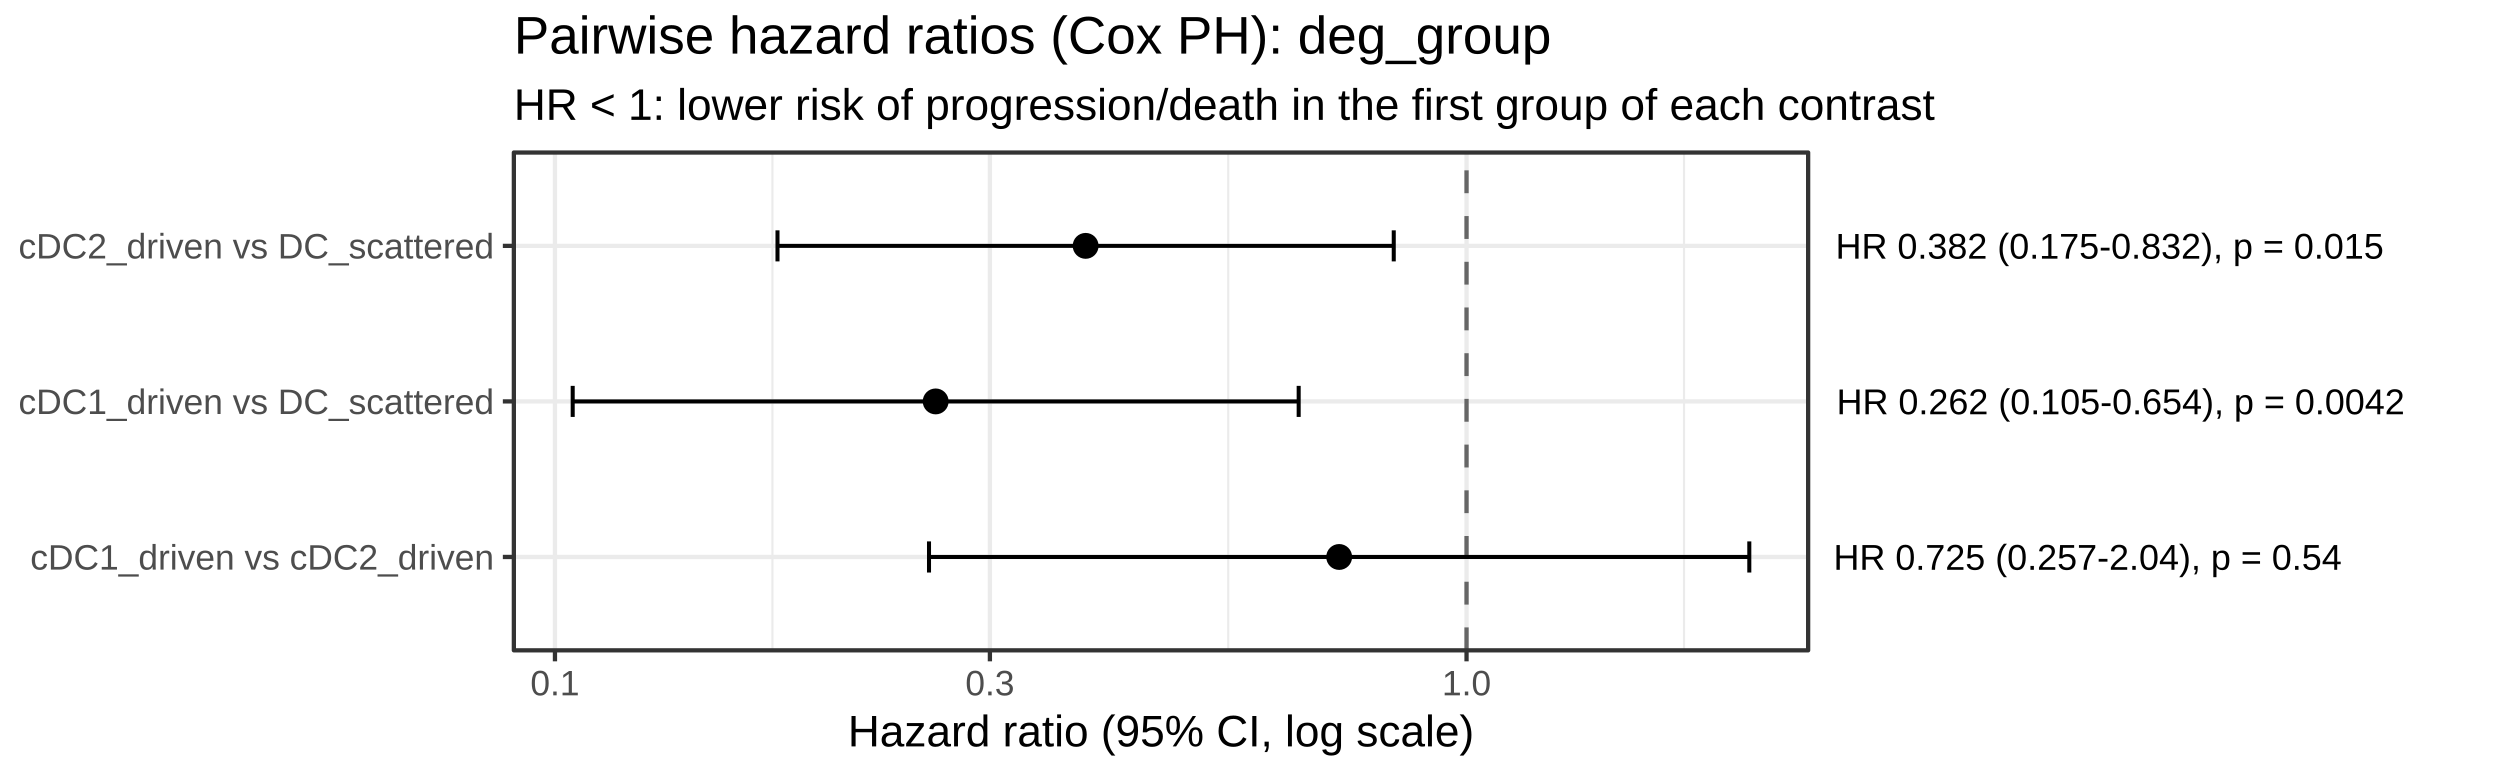
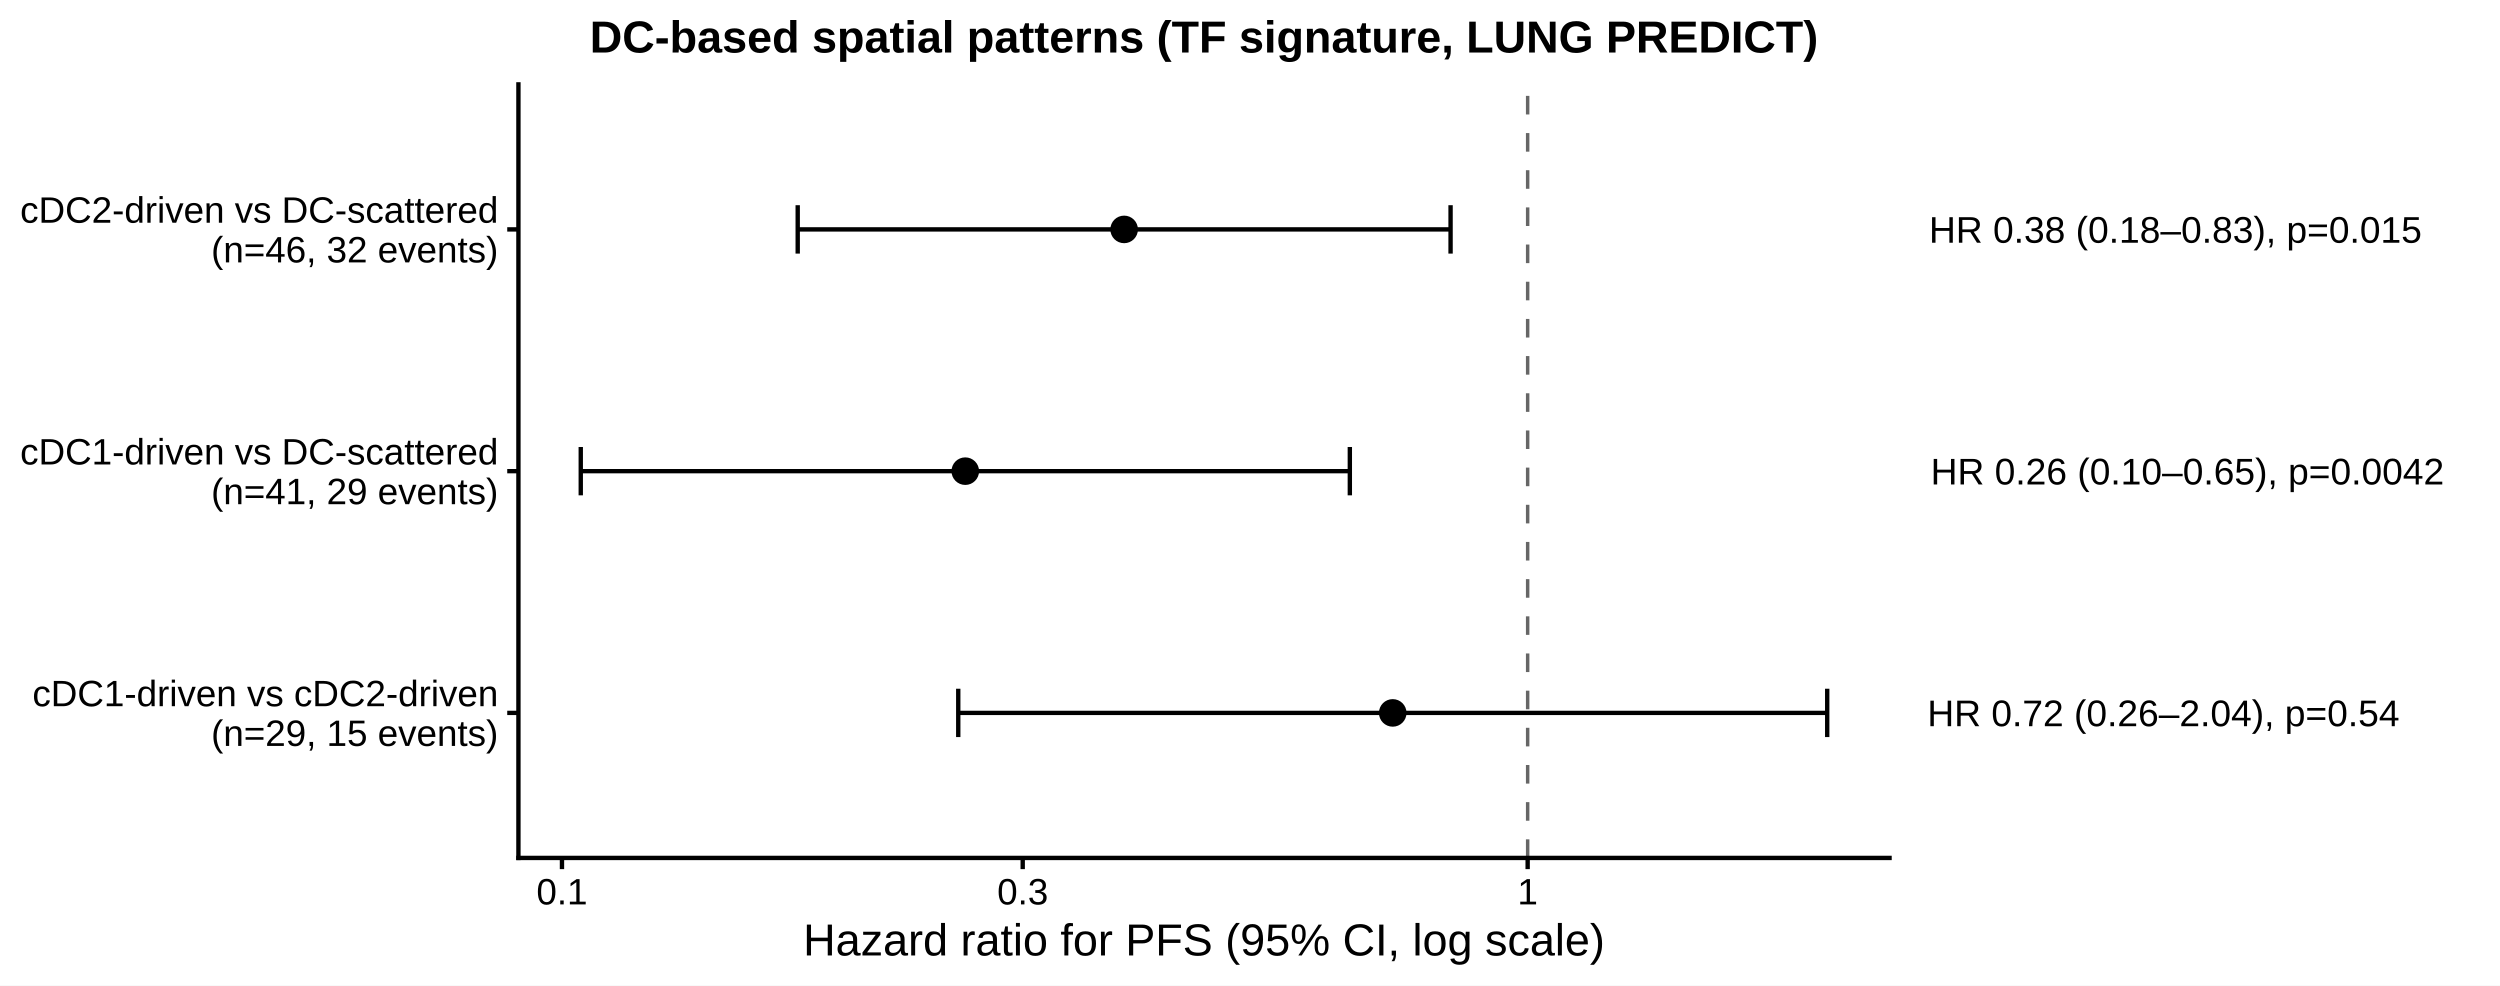
- <svg xmlns="http://www.w3.org/2000/svg" class="svglite" width="792.00pt" height="244.80pt" viewBox="0 0 792.00 244.80">
-   <defs>
-     <style type="text/css">
+ <svg xmlns="http://www.w3.org/2000/svg" width="612.00pt" height="241.20pt" viewBox="0 0 612.00 241.20">
+   <g class="svglite">
+     <defs>
+       <style type="text/css">
    .svglite line, .svglite polyline, .svglite polygon, .svglite path, .svglite rect, .svglite circle {
      fill: none;
      stroke: #000000;
      stroke-linecap: round;
      stroke-linejoin: round;
      stroke-miterlimit: 10.00;
    }
    .svglite text {
      white-space: pre;
    }
+     .svglite g.glyphgroup path {
+       fill: inherit;
+       stroke: none;
+     }
  </style>
-   </defs>
-   <rect width="100%" height="100%" style="stroke: none; fill: #FFFFFF;" />
-   <defs>
-     <clipPath id="cpMC4wMHw3OTIuMDB8MC4wMHwyNDQuODA=">
-       <rect x="0.00" y="0.00" width="792.00" height="244.80" />
-     </clipPath>
-   </defs>
-   <g clip-path="url(#cpMC4wMHw3OTIuMDB8MC4wMHwyNDQuODA=)">
-     <rect x="0.00" y="0.00" width="792.00" height="244.80" style="stroke-width: 1.36; stroke: #FFFFFF; fill: #FFFFFF;" />
-     <rect x="162.79" y="48.32" width="410.03" height="157.70" style="stroke-width: 1.36; stroke: none; fill: #FFFFFF;" />
-     <polyline points="244.70,206.01 244.70,48.32 " style="stroke-width: 0.68; stroke: #EBEBEB; stroke-linecap: butt;" />
-     <polyline points="389.10,206.01 389.10,48.32 " style="stroke-width: 0.68; stroke: #EBEBEB; stroke-linecap: butt;" />
-     <polyline points="533.50,206.01 533.50,48.32 " style="stroke-width: 0.68; stroke: #EBEBEB; stroke-linecap: butt;" />
-     <polyline points="162.79,176.45 572.82,176.45 " style="stroke-width: 1.36; stroke: #EBEBEB; stroke-linecap: butt;" />
-     <polyline points="162.79,127.17 572.82,127.17 " style="stroke-width: 1.36; stroke: #EBEBEB; stroke-linecap: butt;" />
-     <polyline points="162.79,77.89 572.82,77.89 " style="stroke-width: 1.36; stroke: #EBEBEB; stroke-linecap: butt;" />
-     <polyline points="175.81,206.01 175.81,48.32 " style="stroke-width: 1.36; stroke: #EBEBEB; stroke-linecap: butt;" />
-     <polyline points="313.60,206.01 313.60,48.32 " style="stroke-width: 1.36; stroke: #EBEBEB; stroke-linecap: butt;" />
-     <polyline points="464.60,206.01 464.60,48.32 " style="stroke-width: 1.36; stroke: #EBEBEB; stroke-linecap: butt;" />
-     <line x1="464.60" y1="206.01" x2="464.60" y2="48.32" style="stroke-width: 1.36; stroke: #666666; stroke-dasharray: 7.24,7.24; stroke-linecap: butt;" />
-     <polyline points="441.54,82.82 441.54,72.96 " style="stroke-width: 1.28; stroke-linecap: butt;" />
-     <polyline points="441.54,77.89 246.31,77.89 " style="stroke-width: 1.28; stroke-linecap: butt;" />
-     <polyline points="246.31,82.82 246.31,72.96 " style="stroke-width: 1.28; stroke-linecap: butt;" />
-     <polyline points="411.42,132.09 411.42,122.24 " style="stroke-width: 1.28; stroke-linecap: butt;" />
-     <polyline points="411.42,127.17 181.43,127.17 " style="stroke-width: 1.28; stroke-linecap: butt;" />
-     <polyline points="181.43,132.09 181.43,122.24 " style="stroke-width: 1.28; stroke-linecap: butt;" />
-     <polyline points="554.18,181.37 554.18,171.52 " style="stroke-width: 1.28; stroke-linecap: butt;" />
-     <polyline points="554.18,176.45 294.31,176.45 " style="stroke-width: 1.28; stroke-linecap: butt;" />
-     <polyline points="294.31,181.37 294.31,171.52 " style="stroke-width: 1.28; stroke-linecap: butt;" />
-     <circle cx="343.93" cy="77.89" r="3.65" style="stroke-width: 0.90; fill: #000000;" />
-     <circle cx="296.42" cy="127.17" r="3.65" style="stroke-width: 0.90; fill: #000000;" />
-     <circle cx="424.25" cy="176.45" r="3.65" style="stroke-width: 0.90; fill: #000000;" />
-     <text x="581.51" y="81.95" style="font-size: 11.38px; font-family: &quot;Arial&quot;;" textLength="173.67px" lengthAdjust="spacingAndGlyphs">HR 0.382 (0.175-0.832), p = 0.015</text>
-     <text x="581.83" y="131.23" style="font-size: 11.38px; font-family: &quot;Arial&quot;;" textLength="180.18px" lengthAdjust="spacingAndGlyphs">HR 0.262 (0.105-0.654), p = 0.0042</text>
-     <text x="580.85" y="180.51" style="font-size: 11.38px; font-family: &quot;Arial&quot;;" textLength="160.65px" lengthAdjust="spacingAndGlyphs">HR 0.725 (0.257-2.04), p = 0.54</text>
-     <rect x="162.79" y="48.32" width="410.03" height="157.70" style="stroke-width: 1.36; stroke: #333333;" />
-     <text x="156.51" y="180.44" text-anchor="end" style="font-size: 11.20px;fill: #4D4D4D; font-family: &quot;Arial&quot;;" textLength="147.39px" lengthAdjust="spacingAndGlyphs">cDC1_driven vs cDC2_driven</text>
-     <text x="156.51" y="131.16" text-anchor="end" style="font-size: 11.20px;fill: #4D4D4D; font-family: &quot;Arial&quot;;" textLength="151.53px" lengthAdjust="spacingAndGlyphs">cDC1_driven vs DC_scattered</text>
-     <text x="156.51" y="81.88" text-anchor="end" style="font-size: 11.20px;fill: #4D4D4D; font-family: &quot;Arial&quot;;" textLength="151.53px" lengthAdjust="spacingAndGlyphs">cDC2_driven vs DC_scattered</text>
-     <polyline points="159.30,176.45 162.79,176.45 " style="stroke-width: 1.36; stroke: #333333; stroke-linecap: butt;" />
-     <polyline points="159.30,127.17 162.79,127.17 " style="stroke-width: 1.36; stroke: #333333; stroke-linecap: butt;" />
-     <polyline points="159.30,77.89 162.79,77.89 " style="stroke-width: 1.36; stroke: #333333; stroke-linecap: butt;" />
-     <polyline points="175.81,209.50 175.81,206.01 " style="stroke-width: 1.36; stroke: #333333; stroke-linecap: butt;" />
-     <polyline points="313.60,209.50 313.60,206.01 " style="stroke-width: 1.36; stroke: #333333; stroke-linecap: butt;" />
-     <polyline points="464.60,209.50 464.60,206.01 " style="stroke-width: 1.36; stroke: #333333; stroke-linecap: butt;" />
-     <text x="175.81" y="220.28" text-anchor="middle" style="font-size: 11.20px;fill: #4D4D4D; font-family: &quot;Arial&quot;;" textLength="15.80px" lengthAdjust="spacingAndGlyphs">0.1</text>
-     <text x="313.60" y="220.28" text-anchor="middle" style="font-size: 11.20px;fill: #4D4D4D; font-family: &quot;Arial&quot;;" textLength="15.80px" lengthAdjust="spacingAndGlyphs">0.3</text>
-     <text x="464.60" y="220.28" text-anchor="middle" style="font-size: 11.20px;fill: #4D4D4D; font-family: &quot;Arial&quot;;" textLength="15.80px" lengthAdjust="spacingAndGlyphs">1.0</text>
-     <text x="367.81" y="236.46" text-anchor="middle" style="font-size: 14.00px; font-family: &quot;Arial&quot;;" textLength="202.92px" lengthAdjust="spacingAndGlyphs">Hazard ratio (95% CI, log scale)</text>
-     <text x="162.79" y="37.98" style="font-size: 14.00px; font-family: &quot;Arial&quot;;" textLength="481.07px" lengthAdjust="spacingAndGlyphs">HR &lt; 1: lower risk of progression/death in the first group of each contrast</text>
-     <text x="162.79" y="16.98" style="font-size: 16.80px; font-family: &quot;Arial&quot;;" textLength="339.69px" lengthAdjust="spacingAndGlyphs">Pairwise hazard ratios (Cox PH): deg_group</text>
+     </defs>
+     <rect width="100%" height="100%" style="stroke: none; fill: #FFFFFF;" />
+     <defs>
+       <clipPath id="cpMC4wMHw2MTIuMDB8MC4wMHwyNDEuMjA=">
+         <rect x="0.00" y="0.00" width="612.00" height="241.20" />
+       </clipPath>
+     </defs>
+     <g clip-path="url(#cpMC4wMHw2MTIuMDB8MC4wMHwyNDEuMjA=)">
+       <rect x="0.00" y="0.00" width="612.00" height="241.20" style="stroke-width: 1.07; stroke: #FFFFFF; fill: #FFFFFF;" />
+       <rect x="126.91" y="20.66" width="335.65" height="189.37" style="stroke-width: 1.07; stroke: none; fill: #FFFFFF;" />
+       <line x1="373.97" y1="210.02" x2="373.97" y2="20.66" style="stroke-width: 0.85; stroke: #666666; stroke-dasharray: 4.55,4.55; stroke-linecap: butt;" />
+       <polyline points="355.10,62.08 355.10,50.24 " style="stroke-width: 1.07; stroke-linecap: butt;" />
+       <polyline points="355.10,56.16 195.28,56.16 " style="stroke-width: 1.07; stroke-linecap: butt;" />
+       <polyline points="195.28,62.08 195.28,50.24 " style="stroke-width: 1.07; stroke-linecap: butt;" />
+       <polyline points="330.44,121.26 330.44,109.42 " style="stroke-width: 1.07; stroke-linecap: butt;" />
+       <polyline points="330.44,115.34 142.17,115.34 " style="stroke-width: 1.07; stroke-linecap: butt;" />
+       <polyline points="142.17,121.26 142.17,109.42 " style="stroke-width: 1.07; stroke-linecap: butt;" />
+       <polyline points="447.30,180.43 447.30,168.60 " style="stroke-width: 1.07; stroke-linecap: butt;" />
+       <polyline points="447.30,174.52 234.58,174.52 " style="stroke-width: 1.07; stroke-linecap: butt;" />
+       <polyline points="234.58,180.43 234.58,168.60 " style="stroke-width: 1.07; stroke-linecap: butt;" />
+       <circle cx="275.19" cy="56.16" r="3.02" style="stroke-width: 0.71; fill: #000000;" />
+       <circle cx="236.30" cy="115.34" r="3.02" style="stroke-width: 0.71; fill: #000000;" />
+       <circle cx="340.94" cy="174.52" r="3.02" style="stroke-width: 0.71; fill: #000000;" />
+       <text x="472.22" y="59.42" style="font-size: 9.10px; font-family: &quot;Arial&quot;;" textLength="120.69px" lengthAdjust="spacingAndGlyphs">HR 0.38 (0.18–0.83), p=0.015</text>
+       <text x="472.62" y="118.59" style="font-size: 9.10px; font-family: &quot;Arial&quot;;" textLength="125.75px" lengthAdjust="spacingAndGlyphs">HR 0.26 (0.10–0.65), p=0.0042</text>
+       <text x="471.81" y="177.77" style="font-size: 9.10px; font-family: &quot;Arial&quot;;" textLength="115.62px" lengthAdjust="spacingAndGlyphs">HR 0.72 (0.26–2.04), p=0.54</text>
+       <polyline points="126.91,210.02 126.91,20.66 " style="stroke-width: 1.07; stroke-linecap: square;" />
+       <text x="121.98" y="172.88" text-anchor="end" style="font-size: 9.00px; font-family: &quot;Arial&quot;;" textLength="114.00px" lengthAdjust="spacingAndGlyphs">cDC1-driven vs cDC2-driven</text>
+       <text x="121.98" y="182.60" text-anchor="end" style="font-size: 9.00px; font-family: &quot;Arial&quot;;" textLength="70.25px" lengthAdjust="spacingAndGlyphs">(n=29, 15 events)</text>
+       <text x="121.98" y="113.70" text-anchor="end" style="font-size: 9.00px; font-family: &quot;Arial&quot;;" textLength="117.00px" lengthAdjust="spacingAndGlyphs">cDC1-driven vs DC-scattered</text>
+       <text x="121.98" y="123.42" text-anchor="end" style="font-size: 9.00px; font-family: &quot;Arial&quot;;" textLength="70.25px" lengthAdjust="spacingAndGlyphs">(n=41, 29 events)</text>
+       <text x="121.98" y="54.52" text-anchor="end" style="font-size: 9.00px; font-family: &quot;Arial&quot;;" textLength="117.00px" lengthAdjust="spacingAndGlyphs">cDC2-driven vs DC-scattered</text>
+       <text x="121.98" y="64.24" text-anchor="end" style="font-size: 9.00px; font-family: &quot;Arial&quot;;" textLength="70.25px" lengthAdjust="spacingAndGlyphs">(n=46, 32 events)</text>
+       <polyline points="124.17,174.52 126.91,174.52 " style="stroke-width: 1.07; stroke-linecap: butt;" />
+       <polyline points="124.17,115.34 126.91,115.34 " style="stroke-width: 1.07; stroke-linecap: butt;" />
+       <polyline points="124.17,56.16 126.91,56.16 " style="stroke-width: 1.07; stroke-linecap: butt;" />
+       <polyline points="126.91,210.02 462.56,210.02 " style="stroke-width: 1.07; stroke-linecap: square;" />
+       <polyline points="137.57,212.76 137.57,210.02 " style="stroke-width: 1.07; stroke-linecap: butt;" />
+       <polyline points="250.36,212.76 250.36,210.02 " style="stroke-width: 1.07; stroke-linecap: butt;" />
+       <polyline points="373.97,212.76 373.97,210.02 " style="stroke-width: 1.07; stroke-linecap: butt;" />
+       <text x="137.57" y="221.40" text-anchor="middle" style="font-size: 9.00px; font-family: &quot;Arial&quot;;" textLength="12.50px" lengthAdjust="spacingAndGlyphs">0.1</text>
+       <text x="250.36" y="221.40" text-anchor="middle" style="font-size: 9.00px; font-family: &quot;Arial&quot;;" textLength="12.50px" lengthAdjust="spacingAndGlyphs">0.3</text>
+       <text x="373.97" y="221.40" text-anchor="middle" style="font-size: 9.00px; font-family: &quot;Arial&quot;;" textLength="5.00px" lengthAdjust="spacingAndGlyphs">1</text>
+       <text x="294.74" y="233.90" text-anchor="middle" style="font-size: 11.00px; font-family: &quot;Arial&quot;;" textLength="196.34px" lengthAdjust="spacingAndGlyphs">Hazard ratio for PFS (95% CI, log scale)</text>
+       <text x="294.74" y="12.86" text-anchor="middle" style="font-size: 11.00px; font-weight: bold; font-family: &quot;Arial&quot;;" textLength="300.78px" lengthAdjust="spacingAndGlyphs">DC-based spatial patterns (TF signature, LUNG PREDICT)</text>
+     </g>
  </g>
</svg>
